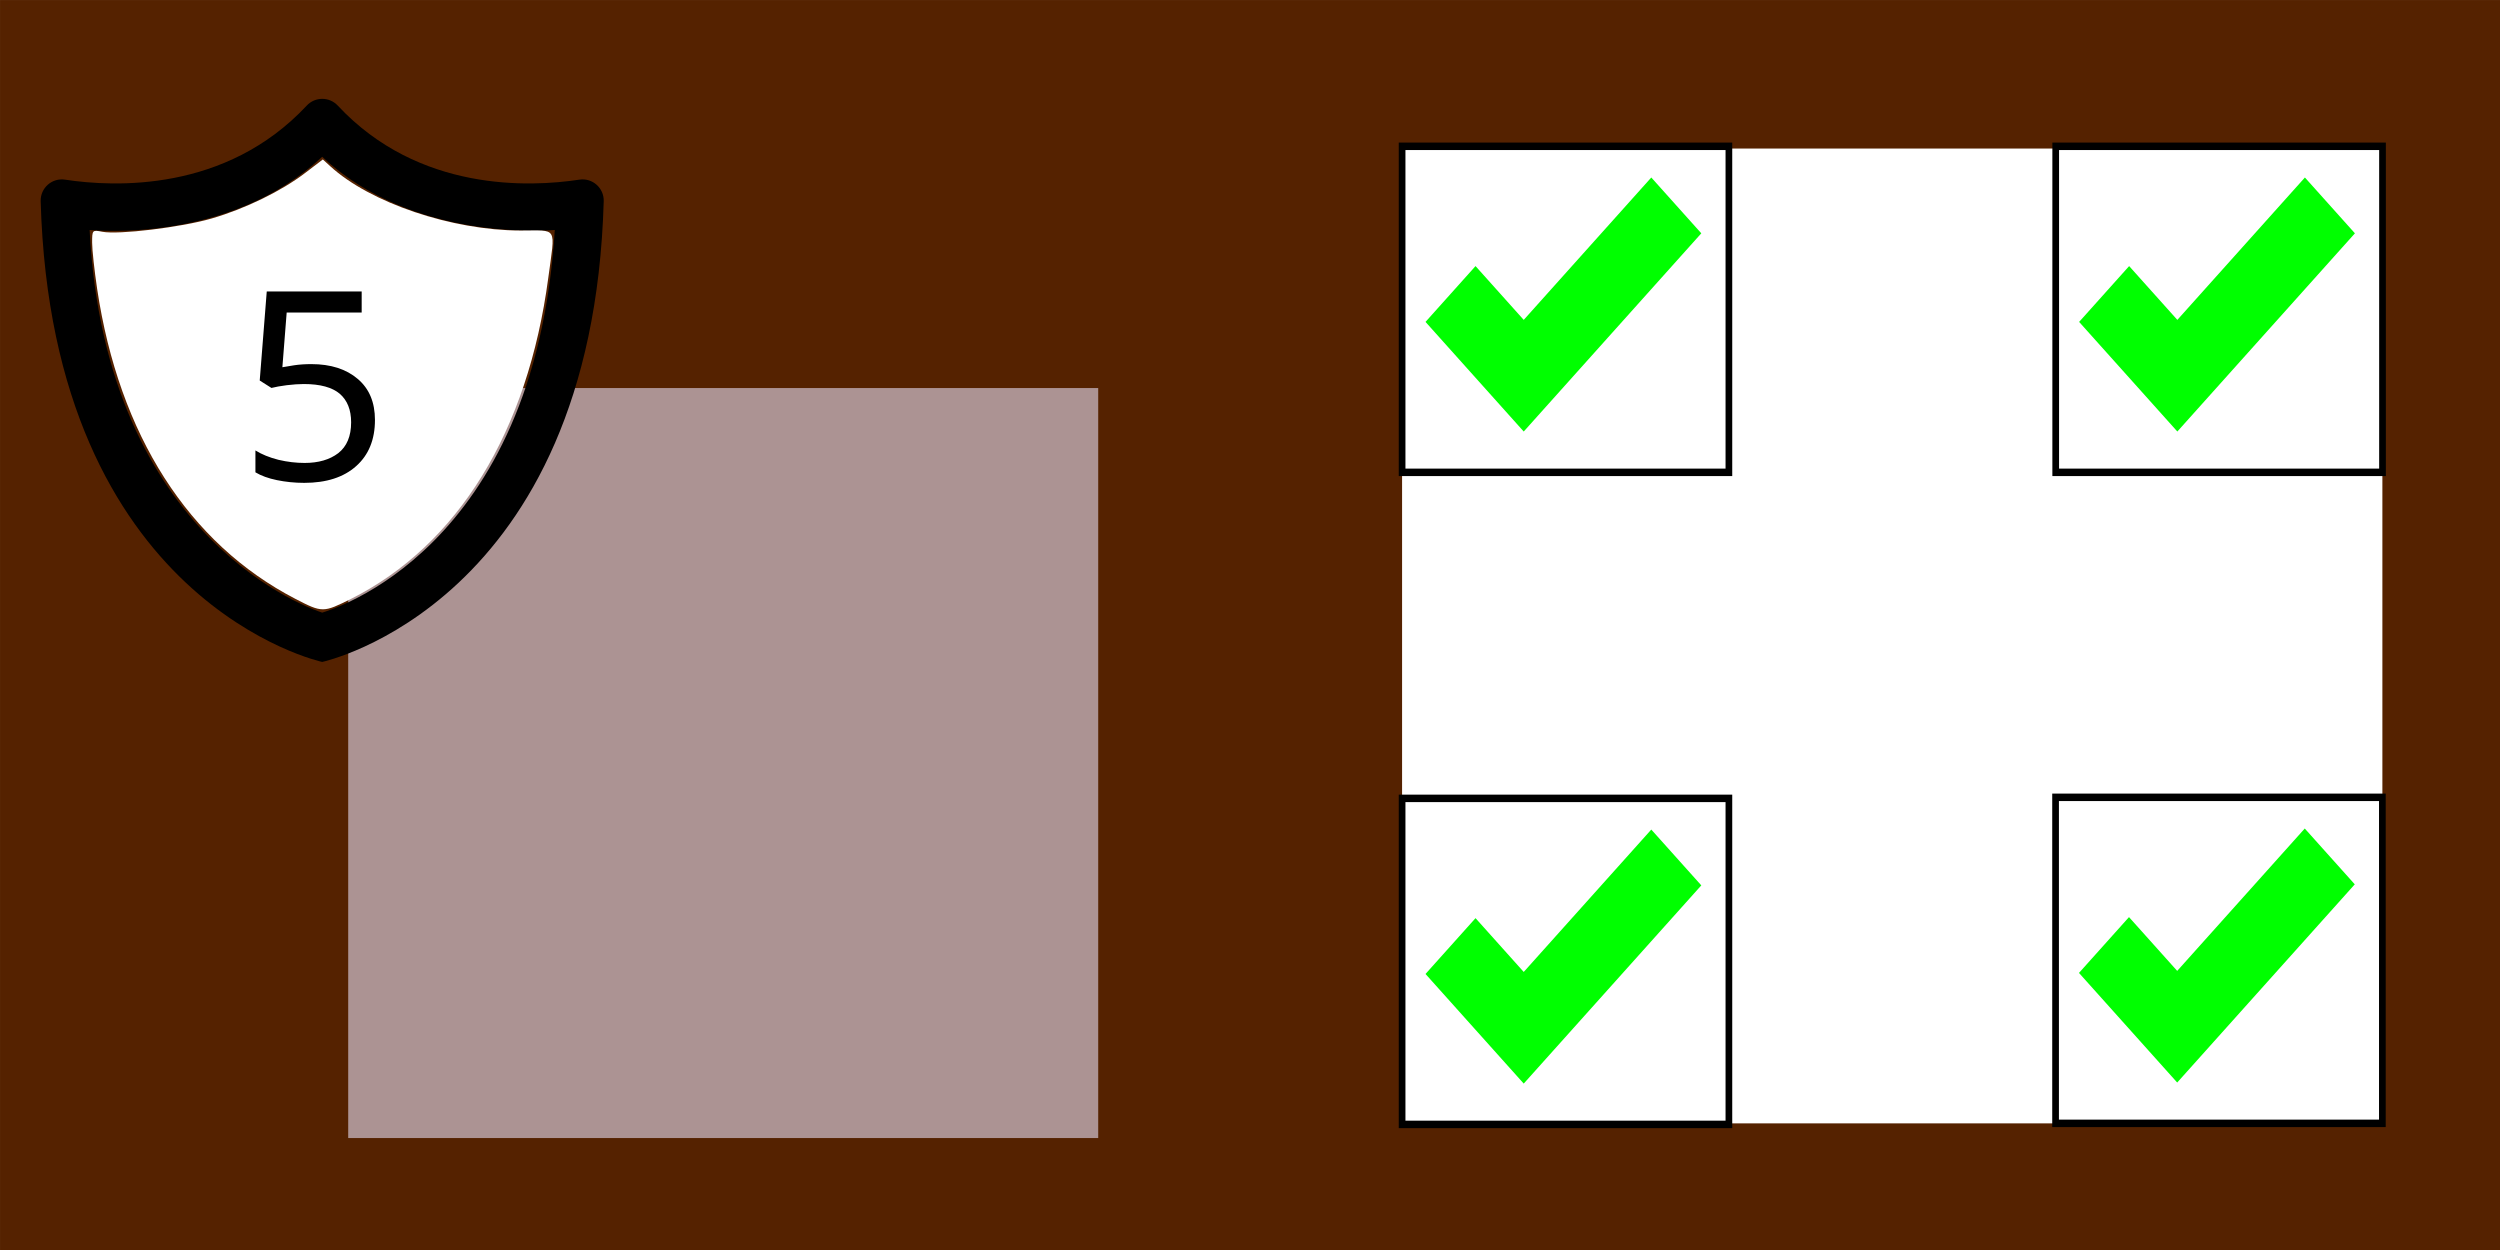
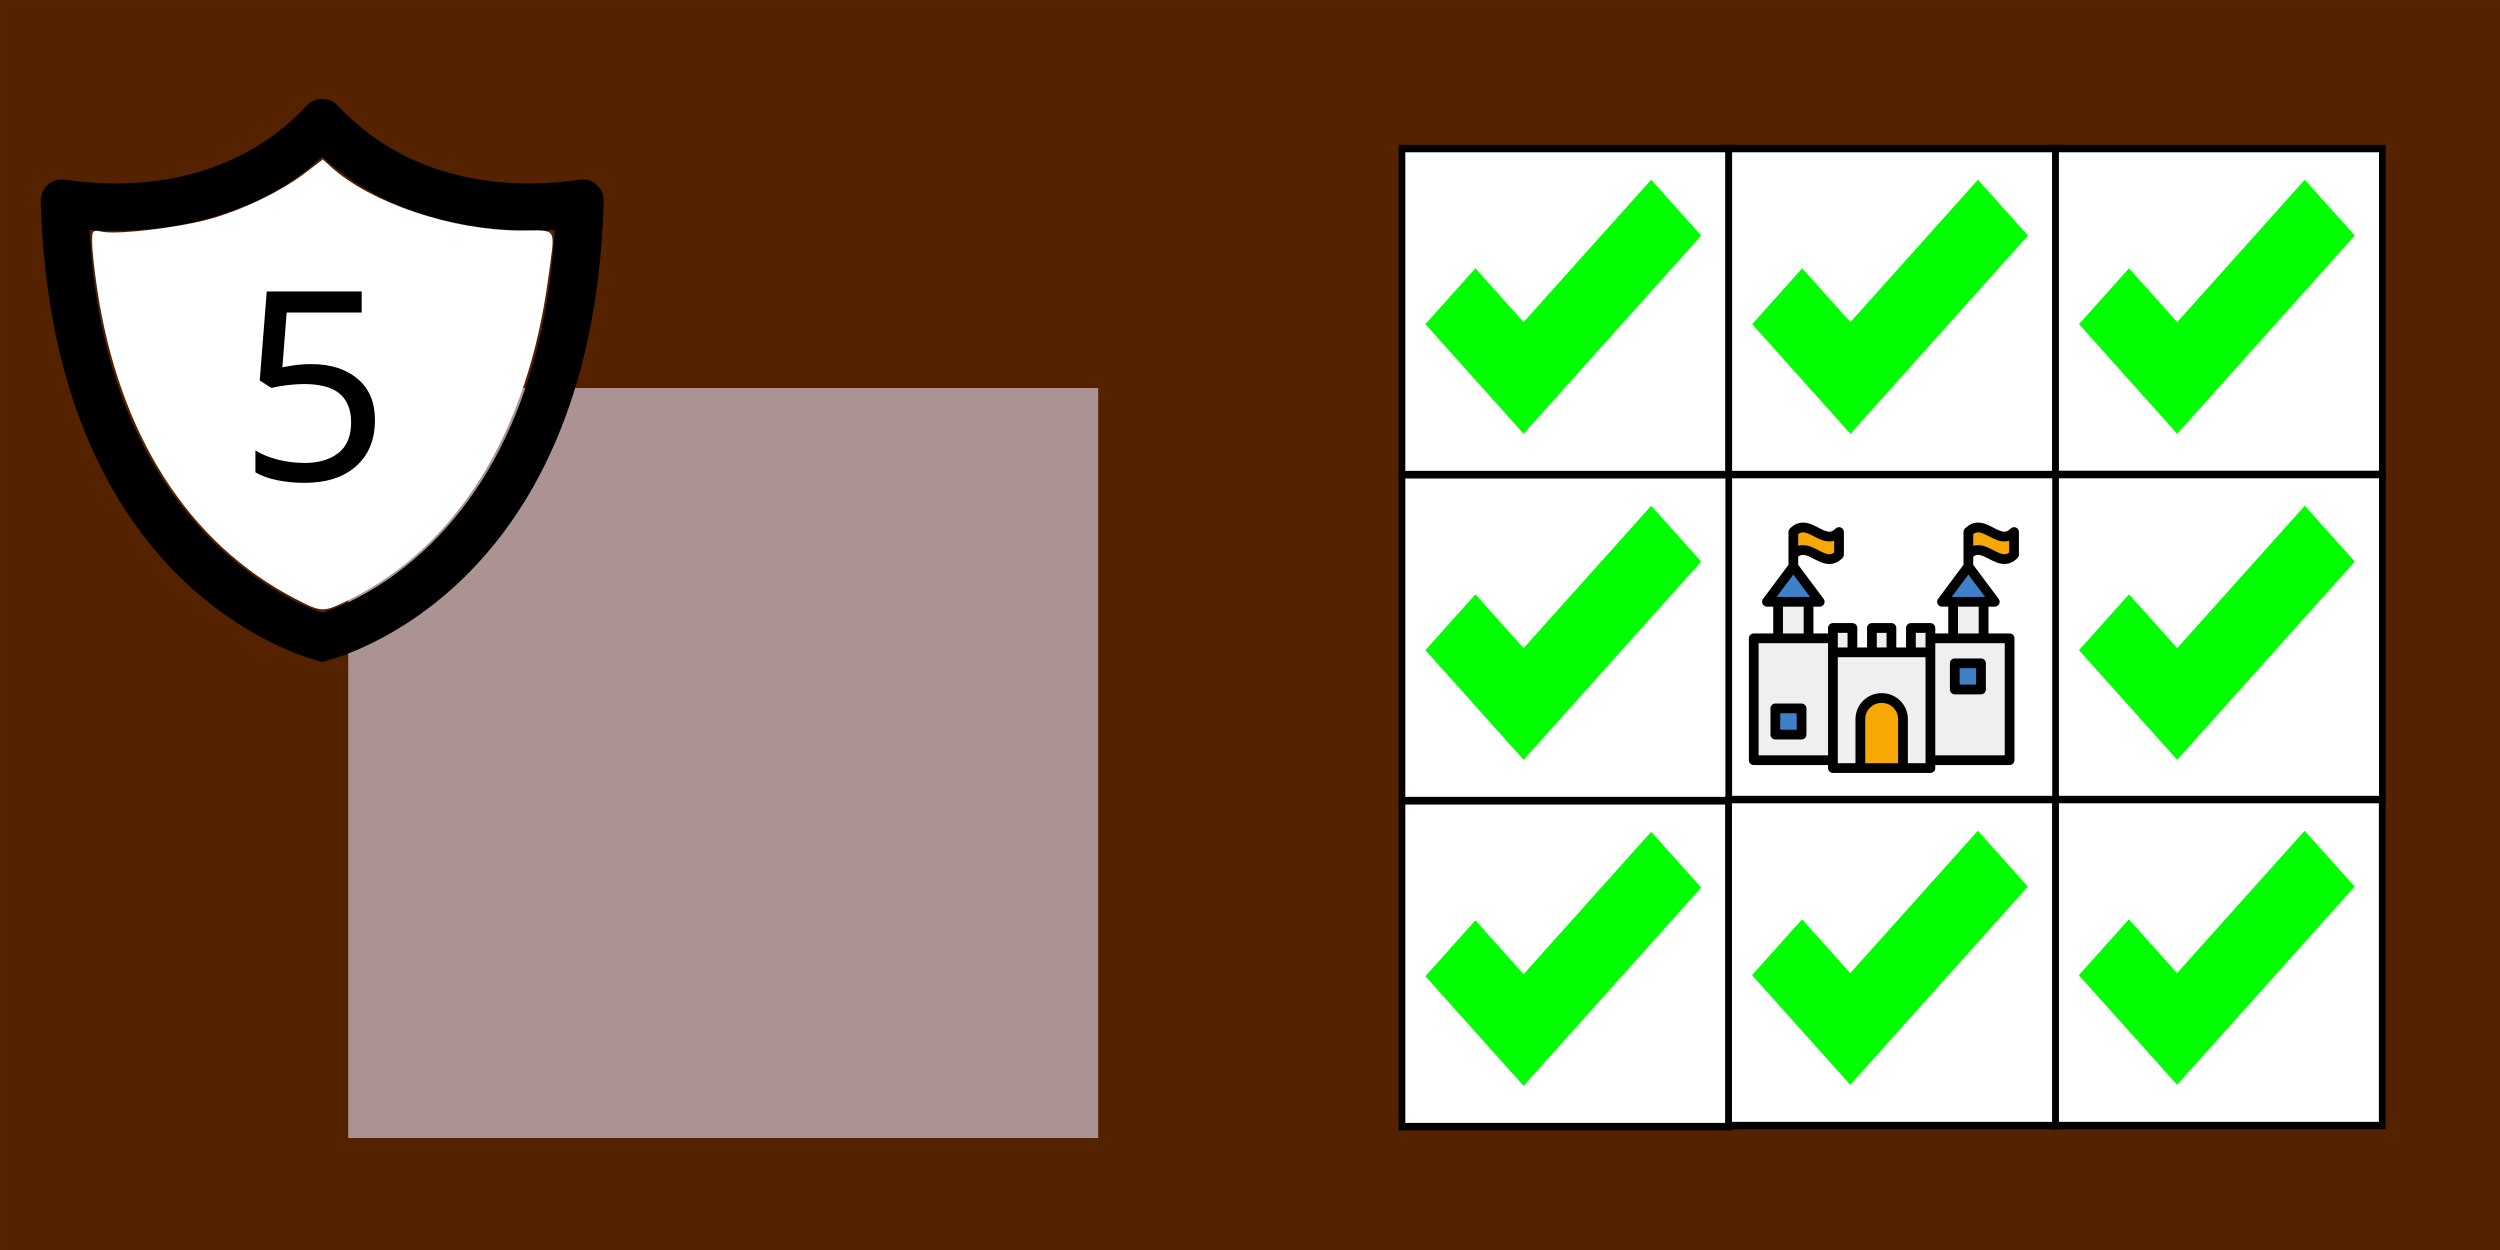
<svg xmlns="http://www.w3.org/2000/svg" width="100mm" height="50mm" viewBox="0 0 100 50" version="1.1" id="svg8">
  <defs id="defs2" />
  <g id="layer1" transform="translate(-15.76167,-6.75917)">
    <g id="g31" transform="matrix(1.403254,0,0,2.041733,-41.71221,-146.0861)" style="fill:#552200">
      <rect style="fill:#552200;stroke-width:0.188" id="rect26" width="71.263" height="24.489" x="40.958" y="74.861" />
    </g>
+     <rect style="fill:#ffffff;stroke-width:0.259" id="rect964" width="39.212" height="38.993" x="71.845" y="12.701" />
+     <g id="g645-5" transform="matrix(1.168369,0,0,1.304125,20.86068,-6.558536)">
+       <g id="g4177">
+         <rect style="fill:#ffffff;stroke:#000000;stroke-width:0.229;stroke-miterlimit:4;stroke-dasharray:none;stroke-opacity:1" id="rect321-6-0" width="11.188" height="10" x="43.633" y="34.768" />
+         <g id="g4169">
+           <g id="g4163">
+             <g id="g581-36" style="fill:#00ff00" transform="matrix(0.01905787,0,0,0.01905787,44.43452,34.89956)">
+               <g id="g579-1" style="fill:#00ff00">
+                 <polygon points="405.584,43.295 176.428,272.452 89.84,185.865 0,275.706 86.588,362.293 176.428,452.131 266.266,362.293 495.426,133.133 " id="polygon577-0" style="fill:#00ff00" />
+               </g>
+             </g>
+           </g>
+         </g>
+       </g>
+     </g>
+     <g id="g645-5-8" transform="matrix(1.168369,0,0,1.304125,20.86068,-19.59978)">
+       <g id="g4177-1">
+         <rect style="fill:#ffffff;stroke:#000000;stroke-width:0.229;stroke-miterlimit:4;stroke-dasharray:none;stroke-opacity:1" id="rect321-6-0-0" width="11.188" height="10" x="43.633" y="34.768" />
+         <g id="g4169-3">
+           <g id="g4163-0">
+             <g id="g581-36-4" style="fill:#00ff00" transform="matrix(0.01905787,0,0,0.01905787,44.43452,34.89956)">
+               <g id="g579-1-4" style="fill:#00ff00">
+                 <polygon points="86.588,362.293 176.428,452.131 266.266,362.293 495.426,133.133 405.584,43.295 176.428,272.452 89.84,185.865 0,275.706 " id="polygon577-0-4" style="fill:#00ff00" />
+               </g>
+             </g>
+           </g>
+         </g>
+       </g>
+     </g>
+     <g id="g645-5-4" transform="matrix(1.168369,0,0,1.304125,20.86068,-32.64103)">
+       <g id="g4177-7">
+         <rect style="fill:#ffffff;stroke:#000000;stroke-width:0.229;stroke-miterlimit:4;stroke-dasharray:none;stroke-opacity:1" id="rect321-6-0-6" width="11.188" height="10" x="43.633" y="34.768" />
+         <g id="g4169-31">
+           <g id="g4163-7">
+             <g id="g581-36-5" style="fill:#00ff00" transform="matrix(0.01905787,0,0,0.01905787,44.43452,34.89956)">
+               <g id="g579-1-9" style="fill:#00ff00">
+                 <polygon points="86.588,362.293 176.428,452.131 266.266,362.293 495.426,133.133 405.584,43.295 176.428,272.452 89.84,185.865 0,275.706 " id="polygon577-0-6" style="fill:#00ff00" />
+               </g>
+             </g>
+           </g>
+         </g>
+       </g>
+     </g>
+     <g id="g645-5-4-2" transform="matrix(1.168369,0,0,1.304125,33.93292,-32.64103)">
+       <g id="g4177-7-1">
+         <rect style="fill:#ffffff;stroke:#000000;stroke-width:0.229;stroke-miterlimit:4;stroke-dasharray:none;stroke-opacity:1" id="rect321-6-0-6-7" width="11.188" height="10" x="43.633" y="34.768" />
+         <g id="g4169-31-8">
+           <g id="g4163-7-5">
+             <g id="g581-36-5-7" style="fill:#00ff00" transform="matrix(0.01905787,0,0,0.01905787,44.43452,34.89956)">
+               <g id="g579-1-9-4" style="fill:#00ff00">
+                 <polygon points="405.584,43.295 176.428,272.452 89.84,185.865 0,275.706 86.588,362.293 176.428,452.131 266.266,362.293 495.426,133.133 " id="polygon577-0-6-1" style="fill:#00ff00" />
+               </g>
+             </g>
+           </g>
+         </g>
+       </g>
+     </g>
+     <g id="g645-5-4-8" transform="matrix(1.168369,0,0,1.304125,47.00515,-32.64103)">
+       <g id="g4177-7-5">
+         <rect style="fill:#ffffff;stroke:#000000;stroke-width:0.229;stroke-miterlimit:4;stroke-dasharray:none;stroke-opacity:1" id="rect321-6-0-6-9" width="11.188" height="10" x="43.633" y="34.768" />
+         <g id="g4169-31-7">
+           <g id="g4163-7-53">
+             <g id="g581-36-5-8" style="fill:#00ff00" transform="matrix(0.01905787,0,0,0.01905787,44.43452,34.89956)">
+               <g id="g579-1-9-8" style="fill:#00ff00">
+                 <polygon points="89.84,185.865 0,275.706 86.588,362.293 176.428,452.131 266.266,362.293 495.426,133.133 405.584,43.295 176.428,272.452 " id="polygon577-0-6-3" style="fill:#00ff00" />
+               </g>
+             </g>
+           </g>
+         </g>
+       </g>
+     </g>
+     <g id="g645-5-4-1" transform="matrix(1.168369,0,0,1.304125,47.00515,-19.59978)">
+       <g id="g4177-7-8">
+         <rect style="fill:#ffffff;stroke:#000000;stroke-width:0.229;stroke-miterlimit:4;stroke-dasharray:none;stroke-opacity:1" id="rect321-6-0-6-96" width="11.188" height="10" x="43.633" y="34.768" />
+         <g id="g4169-31-4">
+           <g id="g4163-7-3">
+             <g id="g581-36-5-3" style="fill:#00ff00" transform="matrix(0.01905787,0,0,0.01905787,44.43452,34.89956)">
+               <g id="g579-1-9-3" style="fill:#00ff00">
+                 <polygon points="176.428,272.452 89.84,185.865 0,275.706 86.588,362.293 176.428,452.131 266.266,362.293 495.426,133.133 405.584,43.295 " id="polygon577-0-6-8" style="fill:#00ff00" />
+               </g>
+             </g>
+           </g>
+         </g>
+       </g>
+     </g>
+     <g id="g645-5-4-6" transform="matrix(1.168369,0,0,1.304125,46.99947,-6.600433)">
+       <g id="g4177-7-0">
+         <rect style="fill:#ffffff;stroke:#000000;stroke-width:0.229;stroke-miterlimit:4;stroke-dasharray:none;stroke-opacity:1" id="rect321-6-0-6-4" width="11.188" height="10" x="43.633" y="34.768" />
+         <g id="g4169-31-88">
+           <g id="g4163-7-8">
+             <g id="g581-36-5-9" style="fill:#00ff00" transform="matrix(0.01905787,0,0,0.01905787,44.43452,34.89956)">
+               <g id="g579-1-9-7" style="fill:#00ff00">
+                 <polygon points="176.428,272.452 89.84,185.865 0,275.706 86.588,362.293 176.428,452.131 266.266,362.293 495.426,133.133 405.584,43.295 " id="polygon577-0-6-7" style="fill:#00ff00" />
+               </g>
+             </g>
+           </g>
+         </g>
+       </g>
+     </g>
+     <g id="g645-5-4-64" transform="matrix(1.168369,0,0,1.304125,33.92724,-6.600433)">
+       <g id="g4177-7-3">
+         <rect style="fill:#ffffff;stroke:#000000;stroke-width:0.229;stroke-miterlimit:4;stroke-dasharray:none;stroke-opacity:1" id="rect321-6-0-6-0" width="11.188" height="10" x="43.633" y="34.768" />
+         <g id="g4169-31-3">
+           <g id="g4163-7-0">
+             <g id="g581-36-5-92" style="fill:#00ff00" transform="matrix(0.01905787,0,0,0.01905787,44.43452,34.89956)">
+               <g id="g579-1-9-5" style="fill:#00ff00">
+                 <polygon points="176.428,272.452 89.84,185.865 0,275.706 86.588,362.293 176.428,452.131 266.266,362.293 495.426,133.133 405.584,43.295 " id="polygon577-0-6-4" style="fill:#00ff00" />
+               </g>
+             </g>
+           </g>
+         </g>
+       </g>
+     </g>
+     <g id="g1193" transform="matrix(0.02436886,0,0,0.02436886,85.71611,27.26892)">
+       <path style="fill:#f8a805" d="m 137.7,38.308 c -1.793,0.538 -3.66,0.812 -5.55,0.812 -7.21,0 -14.212,-3.628 -21.649,-7.482 L 110.41,31.591 C 103.016,27.77 96.033,24.16 88.849,24.16 c -4.662,0 -8.863,1.548 -12.846,4.733 L 73,31.294 V 65.07 l 10.305,-3.099 c 1.789,-0.538 3.655,-0.812 5.544,-0.812 7.211,0 14.225,3.635 21.702,7.51 7.402,3.831 14.395,7.45 21.599,7.45 4.649,0 8.848,-1.545 12.836,-4.723 L 148,68.995 v -33.78 z" id="path1155" />
+       <polygon style="fill:#3e81c8" points="73.001,88.137 29.693,146.14 116.294,146.14 " id="polygon1157" />
+       <rect x="48" y="146.14" style="fill:#efefef" width="50" height="60" id="rect1159" />
+       <rect x="138" y="189.14" style="fill:#efefef" width="32" height="40" id="rect1161" />
+       <rect x="202" y="189.14" style="fill:#efefef" width="32" height="40" id="rect1163" />
+       <rect x="266" y="189.14" style="fill:#efefef" width="32" height="40" id="rect1165" />
+       <path style="fill:#f8a805" d="m 424.998,38.308 c -1.792,0.539 -3.658,0.812 -5.548,0.812 -7.21,0 -14.212,-3.628 -21.697,-7.508 -7.403,-3.832 -14.396,-7.452 -21.603,-7.452 -2.076,0 -4.007,0.295 -5.902,0.902 -2.397,0.769 -4.736,2.06 -6.953,3.837 L 360.3,31.3 v 33.769 l 10.304,-3.098 c 1.791,-0.538 3.657,-0.812 5.547,-0.812 7.21,0 14.224,3.635 21.701,7.51 7.402,3.831 14.395,7.45 21.599,7.45 4.662,0 8.863,-1.548 12.846,-4.731 l 3.004,-2.401 V 35.214 Z" id="path1167" />
+       <polygon style="fill:#3e81c8" points="360.3,88.137 316.993,146.14 403.594,146.14 " id="polygon1169" />
+       <rect x="335.299" y="146.14" style="fill:#efefef" width="50" height="60" id="rect1171" />
+       <path style="fill:#f8a805" d="m 218.349,304.14 h -0.699 c -19.105,0 -34.649,15.544 -34.649,34.649 v 80.351 h 70 V 338.79 C 253,319.684 237.456,304.14 218.349,304.14 Z" id="path1173" />
+       <rect x="298" y="206.14" style="fill:#efefef" width="130" height="200" id="rect1175" />
+       <path style="fill:#efefef" d="m 138,229.14 v 190 h 45 v -80.35 c 0,-19.105 15.544,-34.649 34.649,-34.649 h 0.699 c 19.106,0 34.651,15.544 34.651,34.649 v 80.351 h 45 v -190 z" id="path1177" />
+       <rect x="8" y="206.14" style="fill:#efefef" width="130" height="200" id="rect1179" />
+       <rect x="43.5" y="321.14" style="fill:#3e81c8" width="43" height="43" id="rect1181" />
+       <rect x="338" y="247.14" style="fill:#3e81c8" width="43" height="43" id="rect1183" />
+       <g id="g1191">
+         <path d="m 438.3,24.22 c -3.03,-1.22 -6.49,-0.48 -8.76,1.86 -4.3,4.46 -7.65,5.04 -10.09,5.04 -5.27,0 -11.44,-3.2 -17.97,-6.58 -7.95,-4.12 -16.17,-8.38 -25.33,-8.38 -7.98,0 -15.25,3.34 -21.61,9.92 -1.44,1.5 -2.24,3.49 -2.24,5.56 v 53.84 l -41.71,55.87 c -1.81,2.43 -2.1,5.67 -0.74,8.38 1.35,2.7 4.12,4.41 7.15,4.41 h 10.3 v 44 H 306 v -9 c 0,-4.42 -3.58,-8 -8,-8 h -32 c -4.42,0 -8,3.58 -8,8 v 32 h -16 v -32 c 0,-4.42 -3.58,-8 -8,-8 h -32 c -4.42,0 -8,3.58 -8,8 v 32 h -16 v -32 c 0,-4.42 -3.58,-8 -8,-8 h -32 c -4.42,0 -8,3.58 -8,8 v 9 h -24 v -44 h 10.3 c 0.01,0 0.01,0 0.02,0 4.42,0 8,-3.58 8,-8 0,-1.98 -0.72,-3.79 -1.91,-5.18 L 81,85.48 V 72.14 c 3.24,-2.59 5.85,-2.98 7.85,-2.98 5.26,0 11.43,3.2 17.97,6.58 7.95,4.12 16.16,8.38 25.33,8.38 7.98,0 15.25,-3.34 21.6,-9.92 1.44,-1.5 2.25,-3.49 2.25,-5.56 v -37 c 0,-3.26 -1.98,-6.2 -5.01,-7.42 -3.02,-1.22 -6.48,-0.48 -8.75,1.86 -4.3,4.46 -7.65,5.04 -10.09,5.04 -5.27,0 -11.44,-3.2 -17.97,-6.58 -7.95,-4.12 -16.17,-8.38 -25.33,-8.38 -7.99,0 -15.25,3.34 -21.61,9.92 C 65.8,27.58 65,29.57 65,31.64 v 53.84 l -41.71,55.87 c -1.82,2.43 -2.1,5.67 -0.75,8.38 1.36,2.7 4.13,4.41 7.16,4.41 H 40 v 44 H 8 c -4.42,0 -8,3.58 -8,8 v 200 c 0,4.42 3.58,8 8,8 h 122 v 5 c 0,4.42 3.58,8 8,8 h 160 c 4.42,0 8,-3.58 8,-8 v -5 h 122 c 4.42,0 8,-3.58 8,-8 v -200 c 0,-4.42 -3.58,-8 -8,-8 h -34.7 v -44 h 10.3 c 0.01,0 0.01,0 0.02,0 4.42,0 8,-3.58 8,-8 0,-1.98 -0.72,-3.79 -1.91,-5.18 L 368.3,85.48 V 72.14 c 3.24,-2.59 5.85,-2.98 7.85,-2.98 5.27,0 11.44,3.2 17.97,6.58 7.95,4.12 16.16,8.38 25.33,8.38 7.98,0 15.25,-3.34 21.61,-9.92 1.43,-1.5 2.24,-3.49 2.24,-5.56 v -37 c 0,-3.26 -1.98,-6.2 -5,-7.42 z M 81,35.14 c 3.24,-2.59 5.85,-2.98 7.85,-2.98 5.26,0 11.43,3.2 17.97,6.58 7.95,4.12 16.16,8.38 25.33,8.38 2.7,0 5.32,-0.39 7.85,-1.15 v 19.17 c -3.25,2.59 -5.85,2.98 -7.85,2.98 -5.27,0 -11.44,-3.2 -17.97,-6.58 -7.95,-4.12 -16.17,-8.38 -25.33,-8.38 -2.7,0 -5.32,0.39 -7.85,1.15 0,0 0,-19.17 0,-19.17 z m -8,66.37 27.34,36.63 H 45.65 Z m 17,52.63 v 44 H 56 v -44 z m 40,244 H 16 v -184 h 114 z m 80,-201 h 16 v 24 h -16 z m -64,0 h 16 v 24 h -16 z m 99,214 h -54 v -72.35 c 0,-14.69 11.95,-26.65 26.65,-26.65 h 0.7 c 14.691,0 26.65,11.96 26.65,26.65 z m 45,0 h -29 v -72.35 c 0,-23.52 -19.14,-42.65 -42.65,-42.65 h -0.7 c -23.52,0 -42.65,19.13 -42.65,42.65 v 72.35 h -29 v -174 h 144 z m 0,-190 h -16 v -24 h 16 z m 130,-7 v 184 H 306 v -184 z m -76.7,-16 v -44 h 34 v 44 z m 44.34,-60 h -54.69 l 27.35,-36.63 z m 39.66,-73 c -3.24,2.59 -5.85,2.98 -7.85,2.98 -5.27,0 -11.44,-3.2 -17.97,-6.58 -7.95,-4.12 -16.17,-8.38 -25.33,-8.38 -2.7,0 -5.32,0.39 -7.85,1.15 V 35.14 c 1.62,-1.3 3.08,-2.04 4.39,-2.46 1.31,-0.42 2.46,-0.52 3.46,-0.52 5.27,0 11.44,3.2 17.97,6.58 7.95,4.12 16.16,8.38 25.33,8.38 2.7,0 5.32,-0.39 7.85,-1.15 z" id="path1185" />
+         <path d="m 86.5,313.14 h -43 c -4.42,0 -8,3.58 -8,8 v 43 c 0,4.42 3.58,8 8,8 h 43 c 4.42,0 8,-3.58 8,-8 v -43 c 0,-4.42 -3.58,-8 -8,-8 z m -8,43 h -27 v -27 h 27 z" id="path1187" />
+         <path d="m 381,239.14 h -43 c -4.42,0 -8,3.58 -8,8 v 43 c 0,4.42 3.58,8 8,8 h 43 c 4.42,0 8,-3.58 8,-8 v -43 c 0,-4.42 -3.58,-8 -8,-8 z m -8,43 h -27 v -27 h 27 z" id="path1189" />
+       </g>
+     </g>
    <rect style="fill:#ac9393;stroke-width:0.265" id="rect970" width="30" height="30" x="29.69" y="22.281" />
+     <g id="g1516" transform="translate(-1.040828,-9.250455)">
+       <g id="g71" transform="translate(1.060025,4.298518)">
+         <g id="g419" transform="matrix(0.04596369,0,0,0.04596369,16.86357,15.1608)">
+           <g id="g417">
+             <path d="m 256,458.1 c -5.9,-2 -188.4,-60.9 -202.4,-333 7,0.5 122.3,11.2 202.4,-63.7 78.9,73.8 195.4,64.1 202.4,63.7 -17.2,280.2 -196.5,331 -202.4,333 z M 479.7,81.3 C 437,87.8 340,92.3 269.6,16.9 262.3,9 249.8,9 242.5,16.9 172,92.3 75,87.8 32.3,81.3 20.9,79.5 10.7,88.5 11,100 c 9.9,350.5 245,401 245,401 0,0 235.1,-50.4 245,-401 0.3,-11.5 -9.9,-20.5 -21.3,-18.7 z" id="path415" />
+           </g>
+         </g>
+         <path style="fill:#ffffff;stroke-width:0.134" d="m 27.561,35.667 c -4.275,-2.214 -7.056,-6.559 -7.932,-12.395 -0.11,-0.735 -0.201,-1.569 -0.201,-1.854 -7.68e-4,-0.505 0.009,-0.516 0.403,-0.437 0.64,0.128 3.158,-0.176 4.374,-0.529 1.342,-0.389 2.789,-1.094 3.745,-1.824 l 0.706,-0.539 0.297,0.272 c 1.594,1.462 4.869,2.568 7.613,2.571 1.509,0.002 1.388,-0.206 1.108,1.891 -0.819,6.15 -3.611,10.694 -7.89,12.842 -1.109,0.557 -1.152,0.557 -2.223,0.002 z" id="path476" />
+       </g>
+       <text xml:space="preserve" style="font-style:normal;font-weight:normal;font-size:10.583px;line-height:1.25;font-family:sans-serif;fill:#000000;fill-opacity:1;stroke:none;stroke-width:0.265" x="26.349" y="35.216" id="text962">
+         <tspan id="tspan960" x="26.349" y="35.216" style="stroke-width:0.265">5</tspan>
+       </text>
+     </g>
    <g id="g1223" transform="matrix(0.05847065,0,0,0.05847065,32.2487,25.34699)" />
    <g id="g1221" transform="matrix(0.05847065,0,0,0.05847065,32.2487,25.34699)" />
    <g id="g1219" transform="matrix(0.05847065,0,0,0.05847065,32.2487,25.34699)" />
    <g id="g1217" transform="matrix(0.05847065,0,0,0.05847065,32.2487,25.34699)" />
    <g id="g1215" transform="matrix(0.05847065,0,0,0.05847065,32.2487,25.34699)" />
    <g id="g1213" transform="matrix(0.05847065,0,0,0.05847065,32.2487,25.34699)" />
    <g id="g1211" transform="matrix(0.05847065,0,0,0.05847065,32.2487,25.34699)" />
    <g id="g1209" transform="matrix(0.05847065,0,0,0.05847065,32.2487,25.34699)" />
    <g id="g1207" transform="matrix(0.05847065,0,0,0.05847065,32.2487,25.34699)" />
    <g id="g1205" transform="matrix(0.05847065,0,0,0.05847065,32.2487,25.34699)" />
    <g id="g1203" transform="matrix(0.05847065,0,0,0.05847065,32.2487,25.34699)" />
    <g id="g1201" transform="matrix(0.05847065,0,0,0.05847065,32.2487,25.34699)" />
    <g id="g1199" transform="matrix(0.05847065,0,0,0.05847065,32.2487,25.34699)" />
    <g id="g1197" transform="matrix(0.05847065,0,0,0.05847065,32.2487,25.34699)" />
    <g id="g1195" transform="matrix(0.05847065,0,0,0.05847065,32.2487,25.34699)" />
-     <g id="g1516" transform="translate(-1.040828,-9.250455)">
-       <g id="g71" transform="translate(1.060025,4.298518)">
-         <g id="g419" transform="matrix(0.04596369,0,0,0.04596369,16.86357,15.1608)">
-           <g id="g417">
-             <path d="m 256,458.1 c -5.9,-2 -188.4,-60.9 -202.4,-333 7,0.5 122.3,11.2 202.4,-63.7 78.9,73.8 195.4,64.1 202.4,63.7 -17.2,280.2 -196.5,331 -202.4,333 z M 479.7,81.3 C 437,87.8 340,92.3 269.6,16.9 262.3,9 249.8,9 242.5,16.9 172,92.3 75,87.8 32.3,81.3 20.9,79.5 10.7,88.5 11,100 c 9.9,350.5 245,401 245,401 0,0 235.1,-50.4 245,-401 0.3,-11.5 -9.9,-20.5 -21.3,-18.7 z" id="path415" />
-           </g>
-         </g>
-         <path style="fill:#ffffff;stroke-width:0.134" d="m 27.561,35.667 c -4.275,-2.214 -7.056,-6.559 -7.932,-12.395 -0.11,-0.735 -0.201,-1.569 -0.201,-1.854 -7.68e-4,-0.505 0.009,-0.516 0.403,-0.437 0.64,0.128 3.158,-0.176 4.374,-0.529 1.342,-0.389 2.789,-1.094 3.745,-1.824 l 0.706,-0.539 0.297,0.272 c 1.594,1.462 4.869,2.568 7.613,2.571 1.509,0.002 1.388,-0.206 1.108,1.891 -0.819,6.15 -3.611,10.694 -7.89,12.842 -1.109,0.557 -1.152,0.557 -2.223,0.002 z" id="path476" />
-       </g>
-       <text xml:space="preserve" style="font-style:normal;font-weight:normal;font-size:10.583px;line-height:1.25;font-family:sans-serif;fill:#000000;fill-opacity:1;stroke:none;stroke-width:0.265" x="26.349" y="35.216" id="text962">
-         <tspan id="tspan960" x="26.349" y="35.216" style="stroke-width:0.265">5</tspan>
-       </text>
-     </g>
-     <rect style="fill:#ffffff;stroke-width:0.259" id="rect964" width="39.212" height="38.993" x="71.845" y="12.701" />
    <g id="g1615" transform="matrix(0.02004772,0,0,0.02004772,88.6036,34.64285)" />
    <g id="g1617" transform="matrix(0.02004772,0,0,0.02004772,88.6036,34.64285)" />
    <g id="g1619" transform="matrix(0.02004772,0,0,0.02004772,88.6036,34.64285)" />
    <g id="g1621" transform="matrix(0.02004772,0,0,0.02004772,88.6036,34.64285)" />
    <g id="g1623" transform="matrix(0.02004772,0,0,0.02004772,88.6036,34.64285)" />
    <g id="g1625" transform="matrix(0.02004772,0,0,0.02004772,88.6036,34.64285)" />
    <g id="g1627" transform="matrix(0.02004772,0,0,0.02004772,88.6036,34.64285)" />
    <g id="g1629" transform="matrix(0.02004772,0,0,0.02004772,88.6036,34.64285)" />
    <g id="g1631" transform="matrix(0.02004772,0,0,0.02004772,88.6036,34.64285)" />
    <g id="g1633" transform="matrix(0.02004772,0,0,0.02004772,88.6036,34.64285)" />
    <g id="g1635" transform="matrix(0.02004772,0,0,0.02004772,88.6036,34.64285)" />
    <g id="g1637" transform="matrix(0.02004772,0,0,0.02004772,88.6036,34.64285)" />
    <g id="g1639" transform="matrix(0.02004772,0,0,0.02004772,88.6036,34.64285)" />
    <g id="g1641" transform="matrix(0.02004772,0,0,0.02004772,88.6036,34.64285)" />
    <g id="g1643" transform="matrix(0.02004772,0,0,0.02004772,88.6036,34.64285)" />
-     <g id="g645-5" transform="matrix(1.168369,0,0,1.304125,20.86636,-6.647761)">
-       <g id="g4177">
-         <rect style="fill:#ffffff;stroke:#000000;stroke-width:0.229;stroke-miterlimit:4;stroke-dasharray:none;stroke-opacity:1" id="rect321-6-0" width="11.188" height="10" x="43.633" y="34.768" />
-         <g id="g4169">
-           <g id="g4163">
-             <g id="g581-36" style="fill:#00ff00" transform="matrix(0.01905787,0,0,0.01905787,44.43452,34.89956)">
-               <g id="g579-1" style="fill:#00ff00">
-                 <polygon points="405.584,43.295 176.428,272.452 89.84,185.865 0,275.706 86.588,362.293 176.428,452.131 266.266,362.293 495.426,133.133 " id="polygon577-0" style="fill:#00ff00" />
-               </g>
-             </g>
-           </g>
-         </g>
-       </g>
-     </g>
-     <g id="g645-5-4" transform="matrix(1.168369,0,0,1.304125,20.86636,-32.73025)">
-       <g id="g4177-7">
-         <rect style="fill:#ffffff;stroke:#000000;stroke-width:0.229;stroke-miterlimit:4;stroke-dasharray:none;stroke-opacity:1" id="rect321-6-0-6" width="11.188" height="10" x="43.633" y="34.768" />
-         <g id="g4169-31">
-           <g id="g4163-7">
-             <g id="g581-36-5" style="fill:#00ff00" transform="matrix(0.01905787,0,0,0.01905787,44.43452,34.89956)">
-               <g id="g579-1-9" style="fill:#00ff00">
-                 <polygon points="86.588,362.293 176.428,452.131 266.266,362.293 495.426,133.133 405.584,43.295 176.428,272.452 89.84,185.865 0,275.706 " id="polygon577-0-6" style="fill:#00ff00" />
-               </g>
-             </g>
-           </g>
-         </g>
-       </g>
-     </g>
-     <g id="g645-5-4-8" transform="matrix(1.168369,0,0,1.304125,47.01083,-32.73025)">
-       <g id="g4177-7-5">
-         <rect style="fill:#ffffff;stroke:#000000;stroke-width:0.229;stroke-miterlimit:4;stroke-dasharray:none;stroke-opacity:1" id="rect321-6-0-6-9" width="11.188" height="10" x="43.633" y="34.768" />
-         <g id="g4169-31-7">
-           <g id="g4163-7-53">
-             <g id="g581-36-5-8" style="fill:#00ff00" transform="matrix(0.01905787,0,0,0.01905787,44.43452,34.89956)">
-               <g id="g579-1-9-8" style="fill:#00ff00">
-                 <polygon points="89.84,185.865 0,275.706 86.588,362.293 176.428,452.131 266.266,362.293 495.426,133.133 405.584,43.295 176.428,272.452 " id="polygon577-0-6-3" style="fill:#00ff00" />
-               </g>
-             </g>
-           </g>
-         </g>
-       </g>
-     </g>
-     <g id="g645-5-4-6" transform="matrix(1.168369,0,0,1.304125,47.00515,-6.689659)">
-       <g id="g4177-7-0">
-         <rect style="fill:#ffffff;stroke:#000000;stroke-width:0.229;stroke-miterlimit:4;stroke-dasharray:none;stroke-opacity:1" id="rect321-6-0-6-4" width="11.188" height="10" x="43.633" y="34.768" />
-         <g id="g4169-31-88">
-           <g id="g4163-7-8">
-             <g id="g581-36-5-9" style="fill:#00ff00" transform="matrix(0.01905787,0,0,0.01905787,44.43452,34.89956)">
-               <g id="g579-1-9-7" style="fill:#00ff00">
-                 <polygon points="176.428,272.452 89.84,185.865 0,275.706 86.588,362.293 176.428,452.131 266.266,362.293 495.426,133.133 405.584,43.295 " id="polygon577-0-6-7" style="fill:#00ff00" />
-               </g>
-             </g>
-           </g>
-         </g>
-       </g>
-     </g>
  </g>
</svg>
